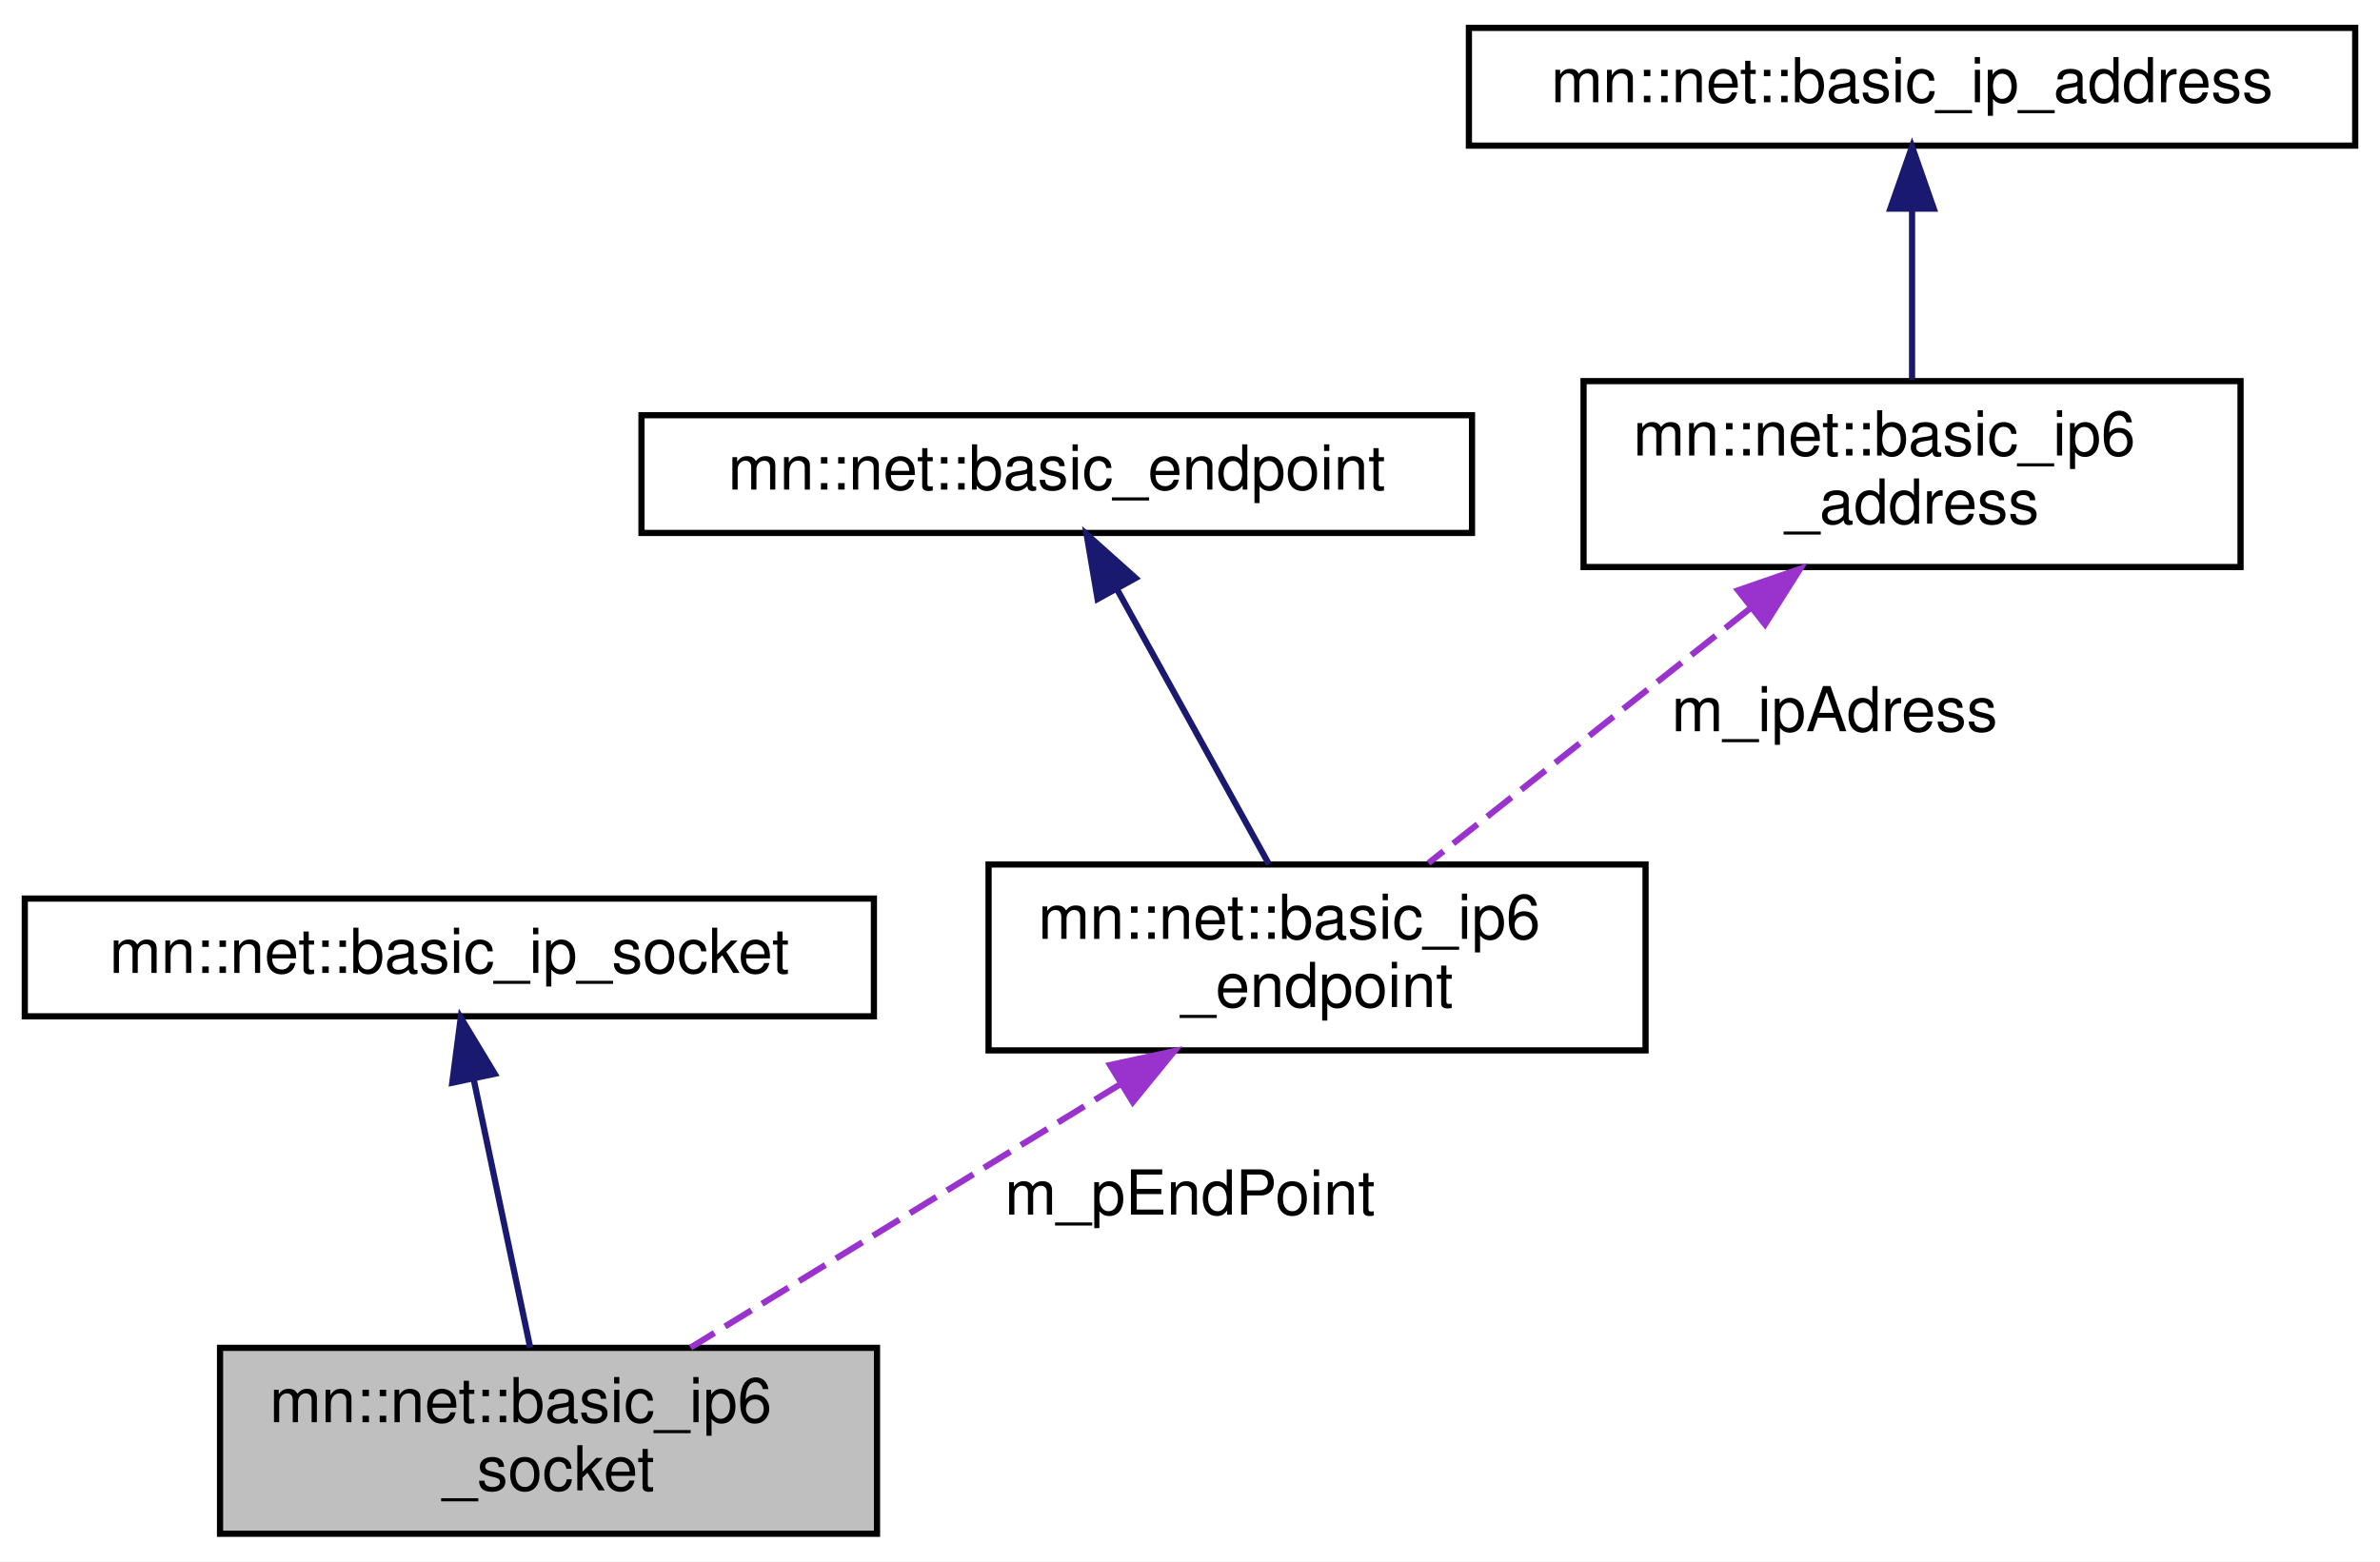
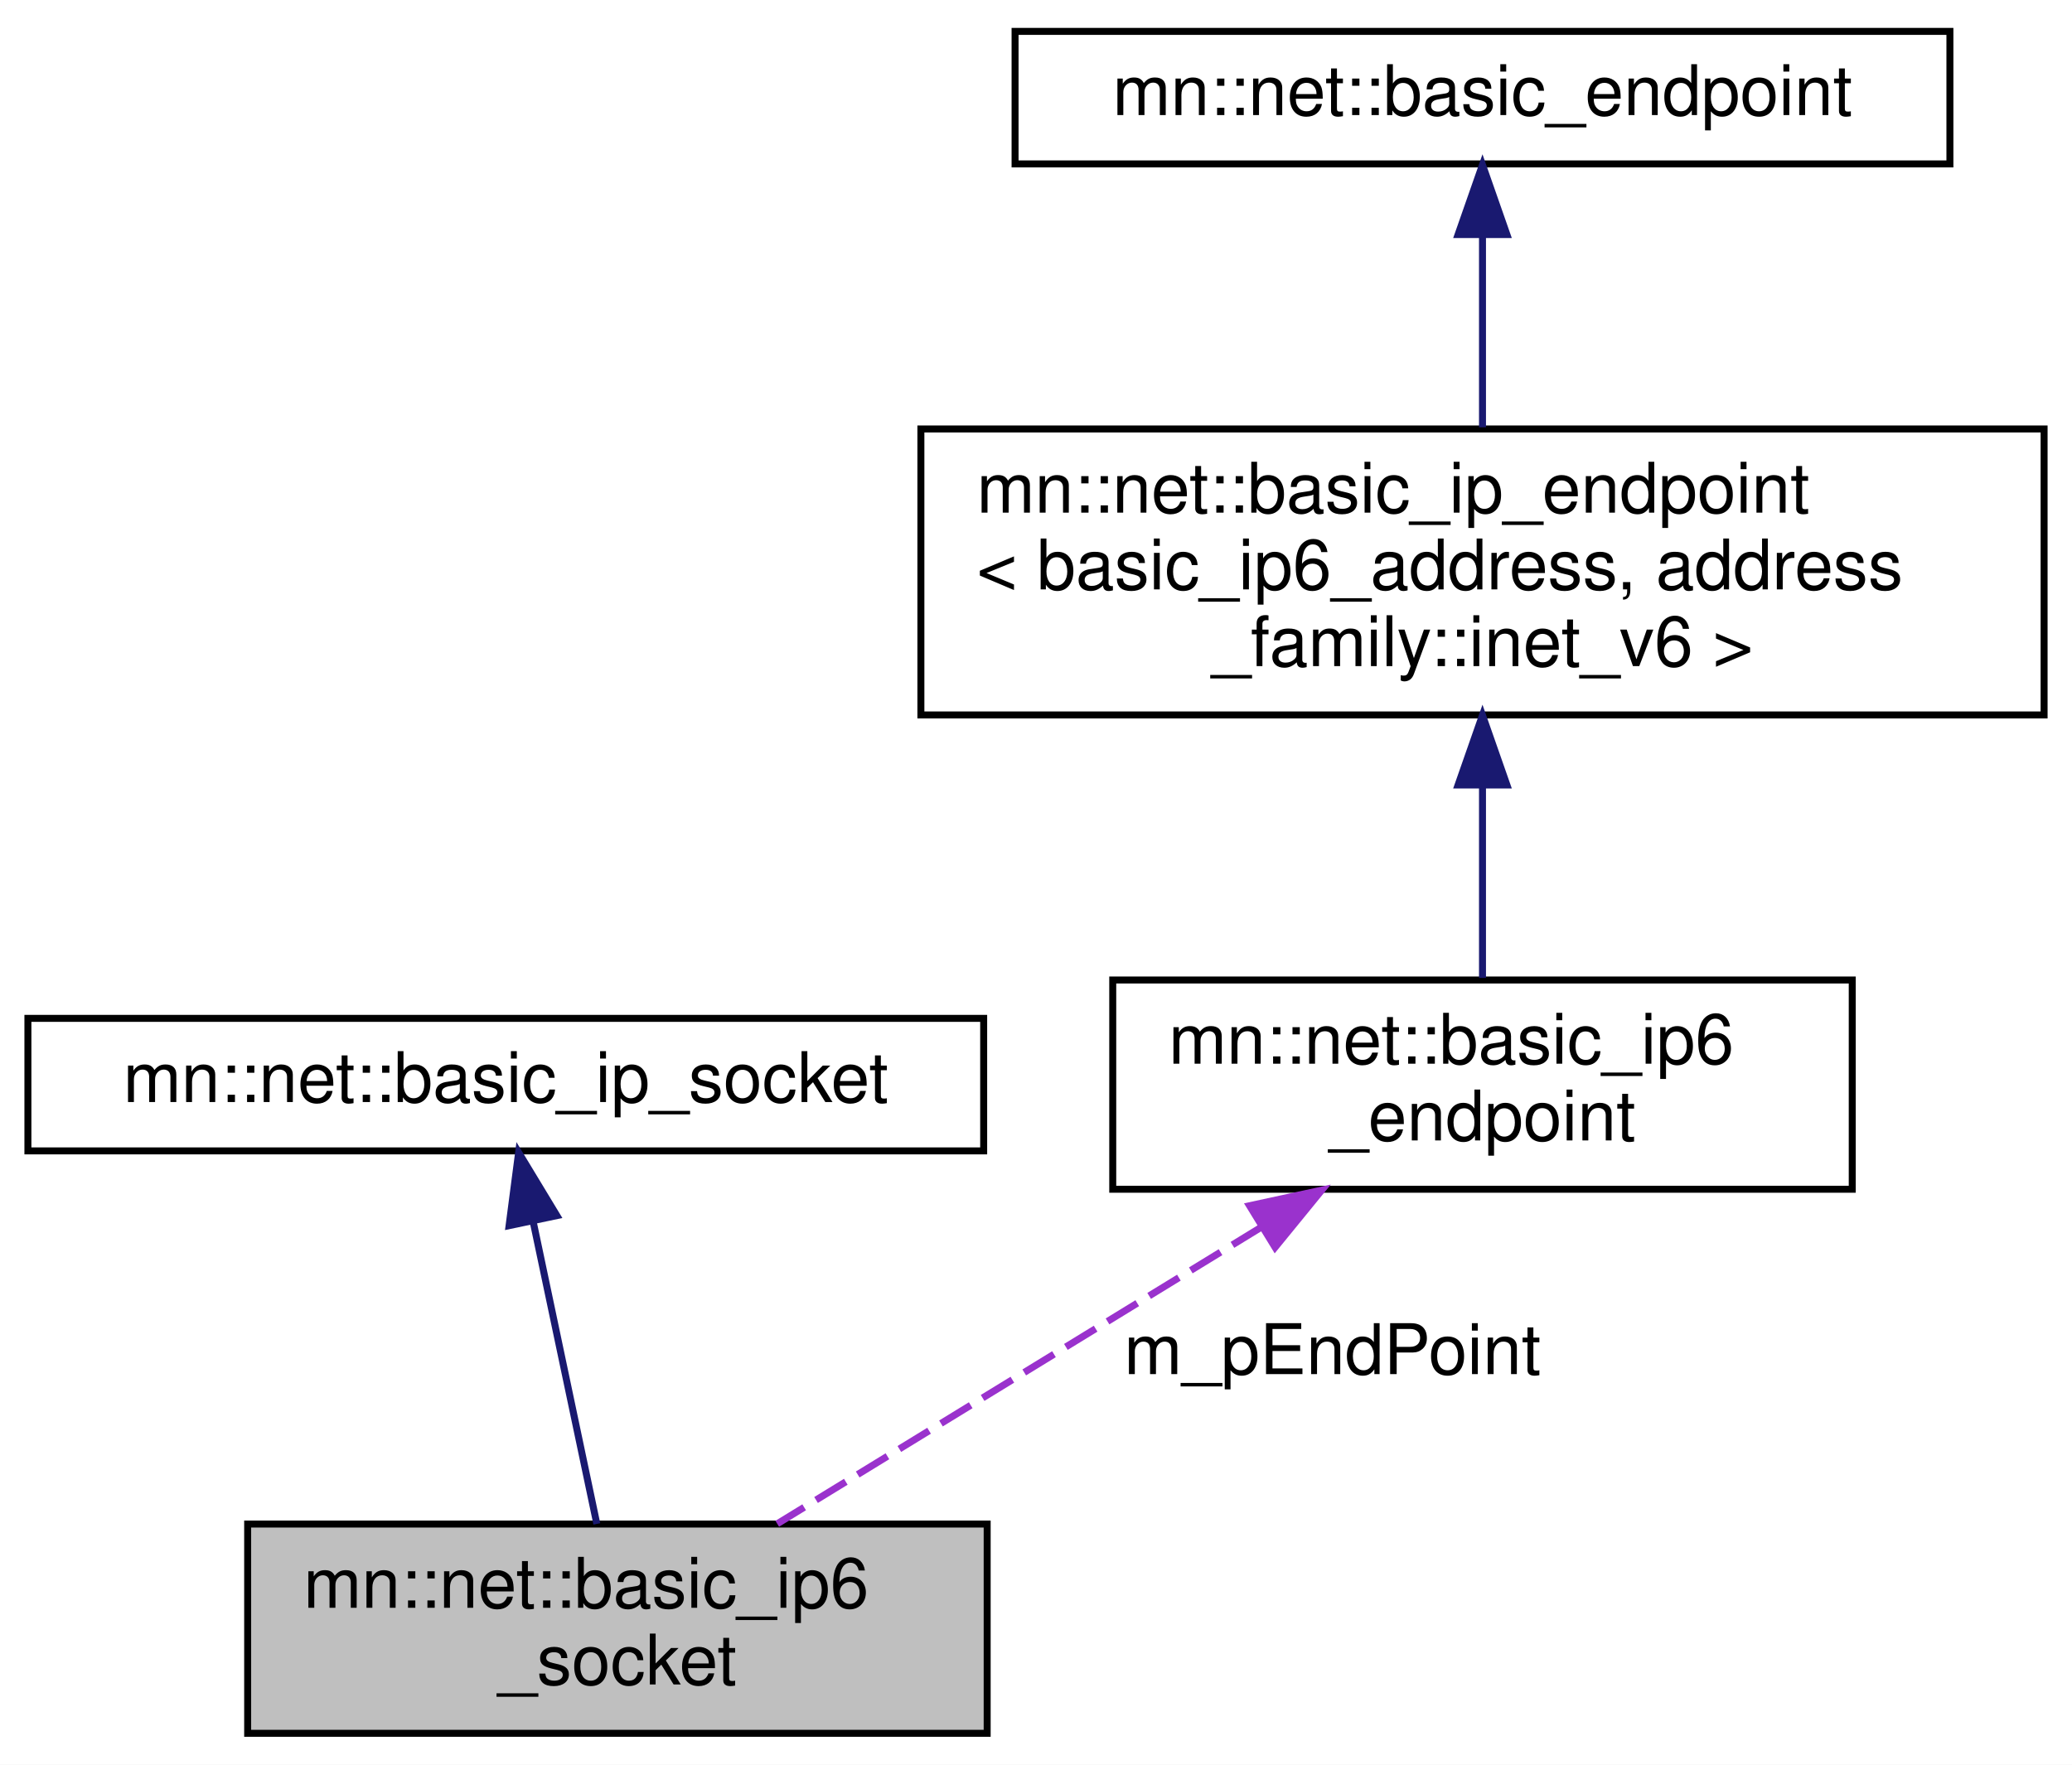
- <svg xmlns="http://www.w3.org/2000/svg" xmlns:xlink="http://www.w3.org/1999/xlink" width="384pt" height="252pt" viewBox="0.00 0.00 384.00 252.00">
-   <g id="graph0" class="graph" transform="scale(1 1) rotate(0) translate(4 248)">
-     <polygon fill="white" stroke="transparent" points="-4,4 -4,-248 380,-248 380,4 -4,4" />
+ <svg xmlns="http://www.w3.org/2000/svg" xmlns:xlink="http://www.w3.org/1999/xlink" width="297pt" height="253pt" viewBox="0.00 0.00 297.00 253.00">
+   <g id="graph0" class="graph" transform="scale(1 1) rotate(0) translate(4 249)">
+     <polygon fill="white" stroke="transparent" points="-4,4 -4,-249 293,-249 293,4 -4,4" />
    <g id="node1" class="node">
      <g id="a_node1">
-         <a xlink:title=" ">
+         <a xlink:title="This class represents an internet (IP) version 6 host socket.">
          <polygon fill="#bfbfbf" stroke="black" points="31.5,-0.5 31.5,-30.5 137.5,-30.5 137.5,-0.5 31.5,-0.5" />
          <text text-anchor="start" x="39.5" y="-18.5" font-family="Helvetica,sans-Serif" font-size="10.00">mn::net::basic_ip6</text>
          <text text-anchor="middle" x="84.5" y="-7.5" font-family="Helvetica,sans-Serif" font-size="10.00">_socket</text>
        </a>
      </g>
    </g>
    <g id="node2" class="node">
      <g id="a_node2">
        <a xlink:href="classmn_1_1net_1_1basic__ip__socket.html" target="_top" xlink:title="Wrapper class around lwip implementation of a socket.">
          <polygon fill="white" stroke="black" points="0,-84 0,-103 137,-103 137,-84 0,-84" />
          <text text-anchor="middle" x="68.5" y="-91" font-family="Helvetica,sans-Serif" font-size="10.00">mn::net::basic_ip_socket</text>
        </a>
      </g>
    </g>
    <g id="edge1" class="edge">
      <path fill="none" stroke="midnightblue" d="M72.44,-73.78C75.26,-60.4 78.99,-42.69 81.55,-30.52" />
      <polygon fill="midnightblue" stroke="midnightblue" points="68.97,-73.28 70.34,-83.78 75.82,-74.72 68.97,-73.28" />
    </g>
    <g id="node3" class="node">
      <g id="a_node3">
-         <a xlink:href="classmn_1_1net_1_1basic__ip6__endpoint.html" target="_top" xlink:title=" ">
+         <a xlink:href="classmn_1_1net_1_1basic__ip6__endpoint.html" target="_top" xlink:title="This class represents an IPv6 endpoint/socket address.">
          <polygon fill="white" stroke="black" points="155.5,-78.5 155.5,-108.5 261.5,-108.5 261.5,-78.5 155.5,-78.5" />
          <text text-anchor="start" x="163.5" y="-96.5" font-family="Helvetica,sans-Serif" font-size="10.00">mn::net::basic_ip6</text>
          <text text-anchor="middle" x="208.5" y="-85.5" font-family="Helvetica,sans-Serif" font-size="10.00">_endpoint</text>
        </a>
      </g>
    </g>
    <g id="edge2" class="edge">
      <path fill="none" stroke="#9a32cd" stroke-dasharray="5,2" d="M176.92,-73.14C155.23,-59.85 126.95,-42.52 107.41,-30.54" />
      <polygon fill="#9a32cd" stroke="#9a32cd" points="175.11,-76.14 185.47,-78.38 178.77,-70.17 175.11,-76.14" />
-       <text text-anchor="middle" x="188" y="-52" font-family="Helvetica,sans-Serif" font-size="10.00"> m_pEndPoint</text>
+       <text text-anchor="middle" x="187" y="-52" font-family="Helvetica,sans-Serif" font-size="10.00"> m_pEndPoint</text>
    </g>
    <g id="node4" class="node">
      <g id="a_node4">
-         <a xlink:href="classmn_1_1net_1_1basic__endpoint.html" target="_top" xlink:title=" ">
-           <polygon fill="white" stroke="black" points="99.5,-162 99.5,-181 233.5,-181 233.5,-162 99.5,-162" />
-           <text text-anchor="middle" x="166.5" y="-169" font-family="Helvetica,sans-Serif" font-size="10.00">mn::net::basic_endpoint</text>
+         <a xlink:href="classmn_1_1net_1_1basic__ip__endpoint.html" target="_top" xlink:title=" ">
+           <polygon fill="white" stroke="black" points="128,-146.5 128,-187.5 289,-187.5 289,-146.5 128,-146.5" />
+           <text text-anchor="start" x="136" y="-175.5" font-family="Helvetica,sans-Serif" font-size="10.00">mn::net::basic_ip_endpoint</text>
+           <text text-anchor="start" x="136" y="-164.5" font-family="Helvetica,sans-Serif" font-size="10.00">&lt; basic_ip6_address, address</text>
+           <text text-anchor="middle" x="208.5" y="-153.5" font-family="Helvetica,sans-Serif" font-size="10.00">_family::inet_v6 &gt;</text>
        </a>
      </g>
    </g>
    <g id="edge3" class="edge">
-       <path fill="none" stroke="midnightblue" d="M176.19,-152.97C183.65,-139.47 193.83,-121.05 200.75,-108.52" />
-       <polygon fill="midnightblue" stroke="midnightblue" points="173.09,-151.34 171.32,-161.78 179.22,-154.72 173.09,-151.34" />
+       <path fill="none" stroke="midnightblue" d="M208.5,-136.16C208.5,-126.69 208.5,-116.65 208.5,-108.8" />
+       <polygon fill="midnightblue" stroke="midnightblue" points="205,-136.46 208.5,-146.46 212,-136.46 205,-136.46" />
    </g>
    <g id="node5" class="node">
      <g id="a_node5">
-         <a xlink:href="classmn_1_1net_1_1basic__ip6__address.html" target="_top" xlink:title="Class for the Internet Protocal version 6.">
-           <polygon fill="white" stroke="black" points="251.5,-156.5 251.5,-186.5 357.5,-186.5 357.5,-156.5 251.5,-156.5" />
-           <text text-anchor="start" x="259.5" y="-174.5" font-family="Helvetica,sans-Serif" font-size="10.00">mn::net::basic_ip6</text>
-           <text text-anchor="middle" x="304.5" y="-163.5" font-family="Helvetica,sans-Serif" font-size="10.00">_address</text>
+         <a xlink:href="classmn_1_1net_1_1basic__endpoint.html" target="_top" xlink:title="This abstract basic class represents an endpoint/socket address.">
+           <polygon fill="white" stroke="black" points="141.5,-225.5 141.5,-244.5 275.5,-244.5 275.5,-225.5 141.5,-225.5" />
+           <text text-anchor="middle" x="208.5" y="-232.5" font-family="Helvetica,sans-Serif" font-size="10.00">mn::net::basic_endpoint</text>
        </a>
      </g>
    </g>
    <g id="edge4" class="edge">
-       <path fill="none" stroke="#9a32cd" stroke-dasharray="5,2" d="M278.29,-149.75C261.85,-136.73 241.07,-120.28 226.48,-108.73" />
-       <polygon fill="#9a32cd" stroke="#9a32cd" points="276.43,-152.74 286.44,-156.2 280.78,-147.25 276.43,-152.74" />
-       <text text-anchor="middle" x="292" y="-130" font-family="Helvetica,sans-Serif" font-size="10.00"> m_ipAdress</text>
-     </g>
-     <g id="node6" class="node">
-       <g id="a_node6">
-         <a xlink:href="classmn_1_1net_1_1basic__ip__address.html" target="_top" xlink:title="Wrapper class around lwip implementation of a ip address.">
-           <polygon fill="white" stroke="black" points="233,-224.5 233,-243.5 376,-243.5 376,-224.5 233,-224.5" />
-           <text text-anchor="middle" x="304.5" y="-231.5" font-family="Helvetica,sans-Serif" font-size="10.00">mn::net::basic_ip_address</text>
-         </a>
-       </g>
-     </g>
-     <g id="edge5" class="edge">
-       <path fill="none" stroke="midnightblue" d="M304.5,-214.22C304.5,-205.36 304.5,-194.96 304.5,-186.76" />
-       <polygon fill="midnightblue" stroke="midnightblue" points="301,-214.33 304.5,-224.33 308,-214.33 301,-214.33" />
+       <path fill="none" stroke="midnightblue" d="M208.5,-215.25C208.5,-206.65 208.5,-196.45 208.5,-187.74" />
+       <polygon fill="midnightblue" stroke="midnightblue" points="205,-215.37 208.5,-225.37 212,-215.37 205,-215.37" />
    </g>
  </g>
</svg>
